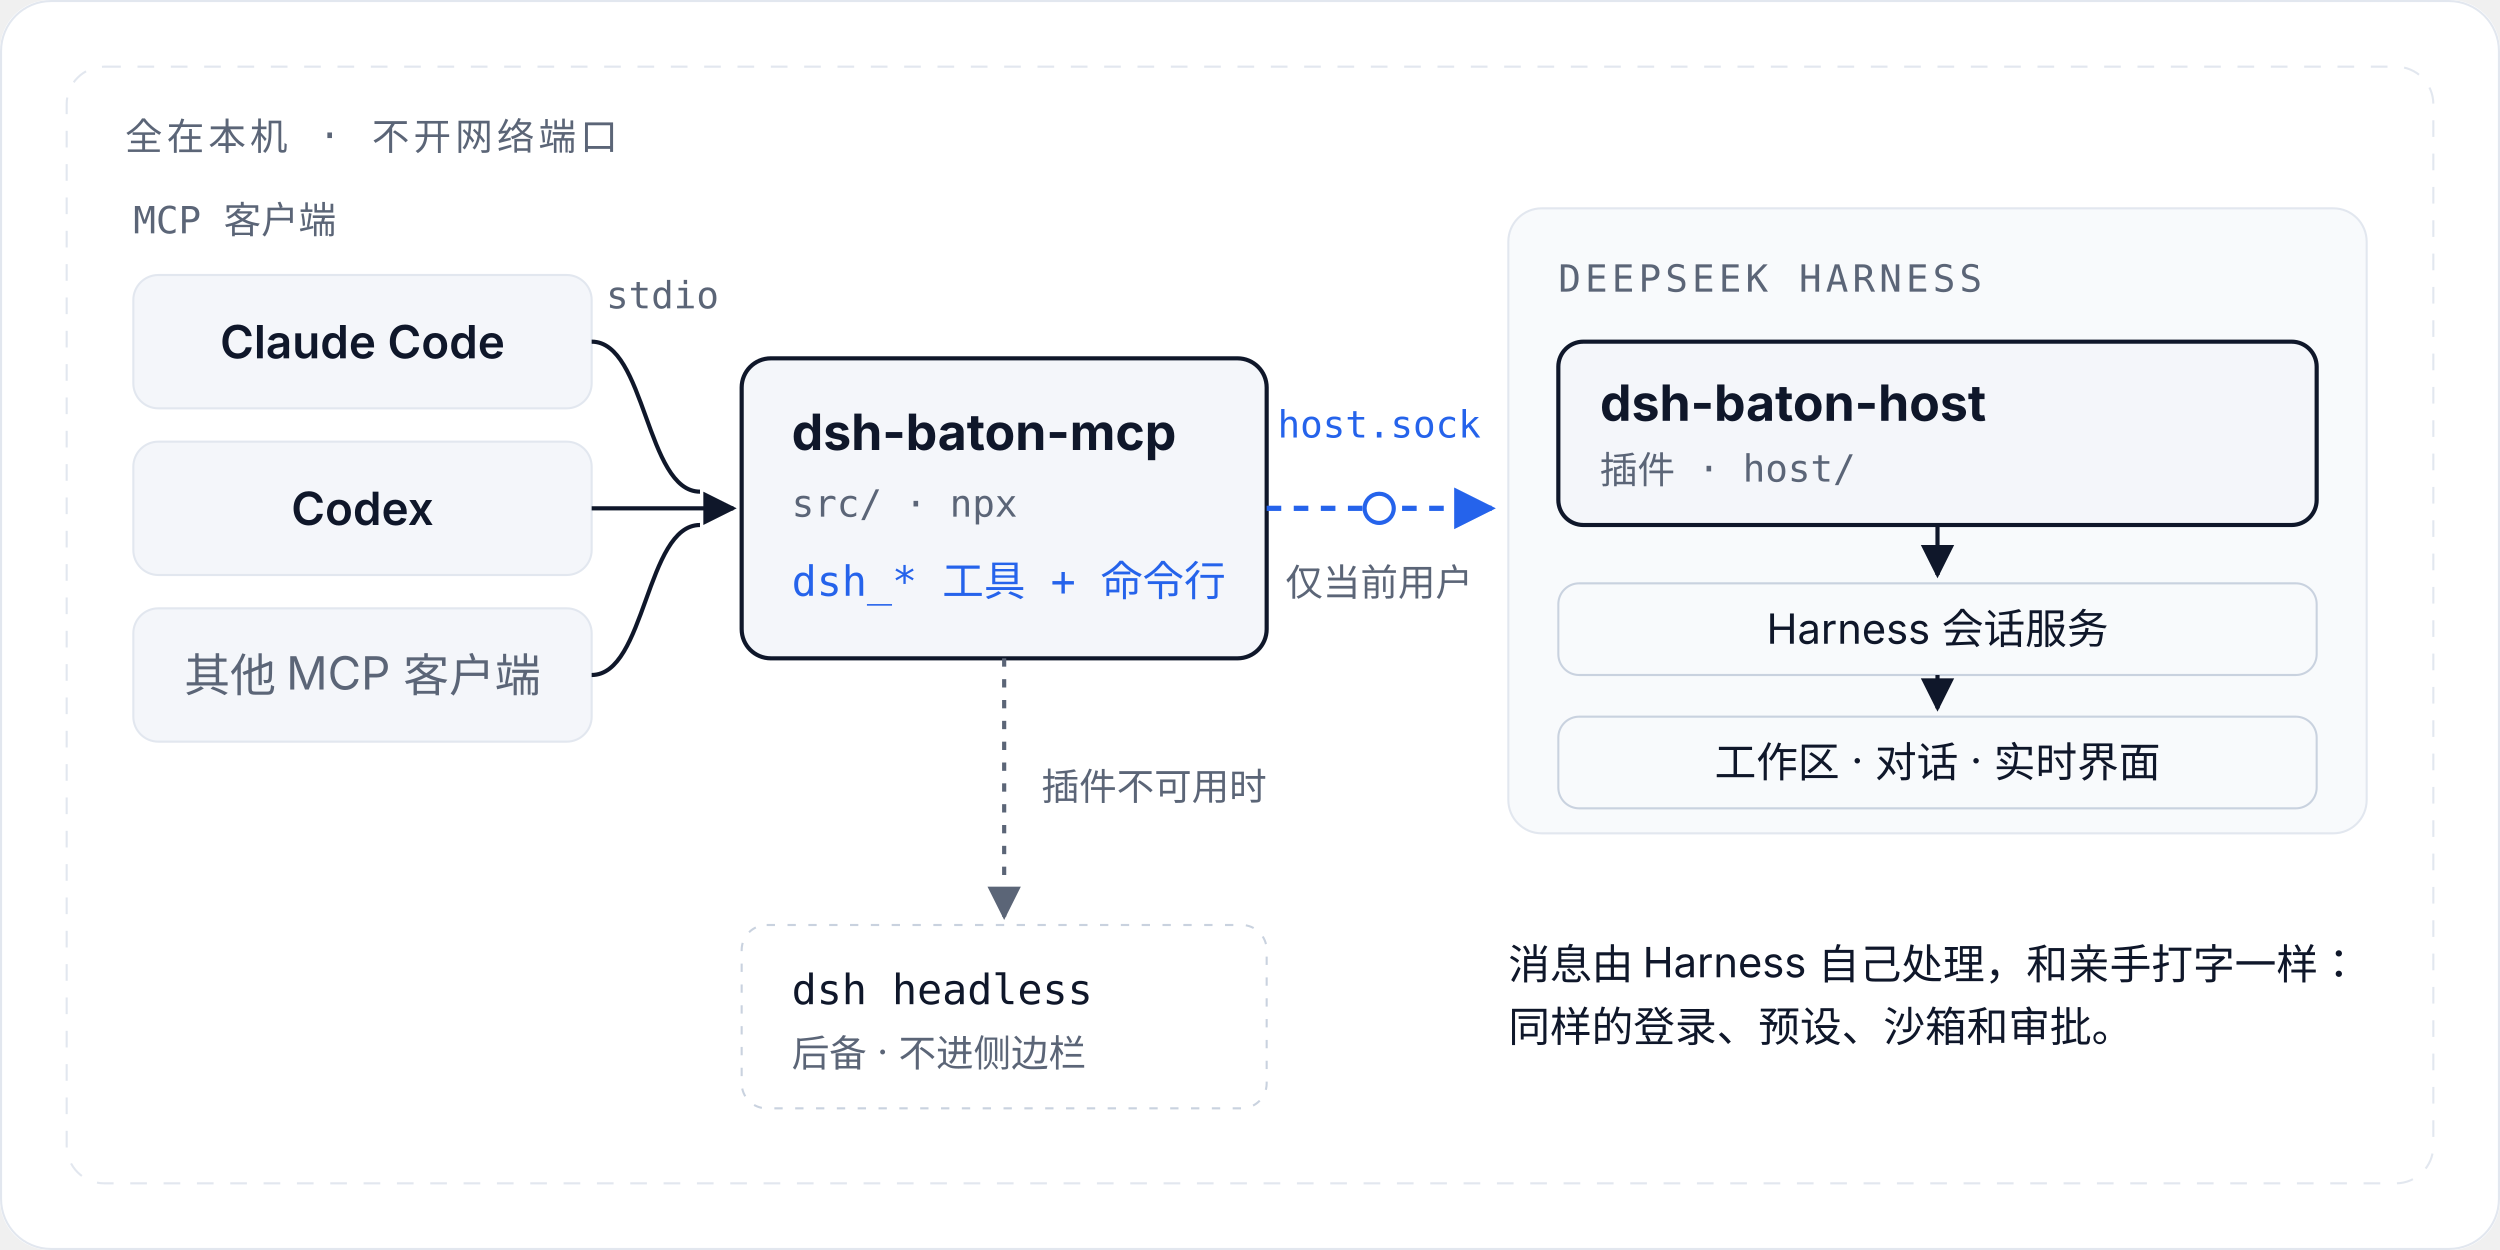
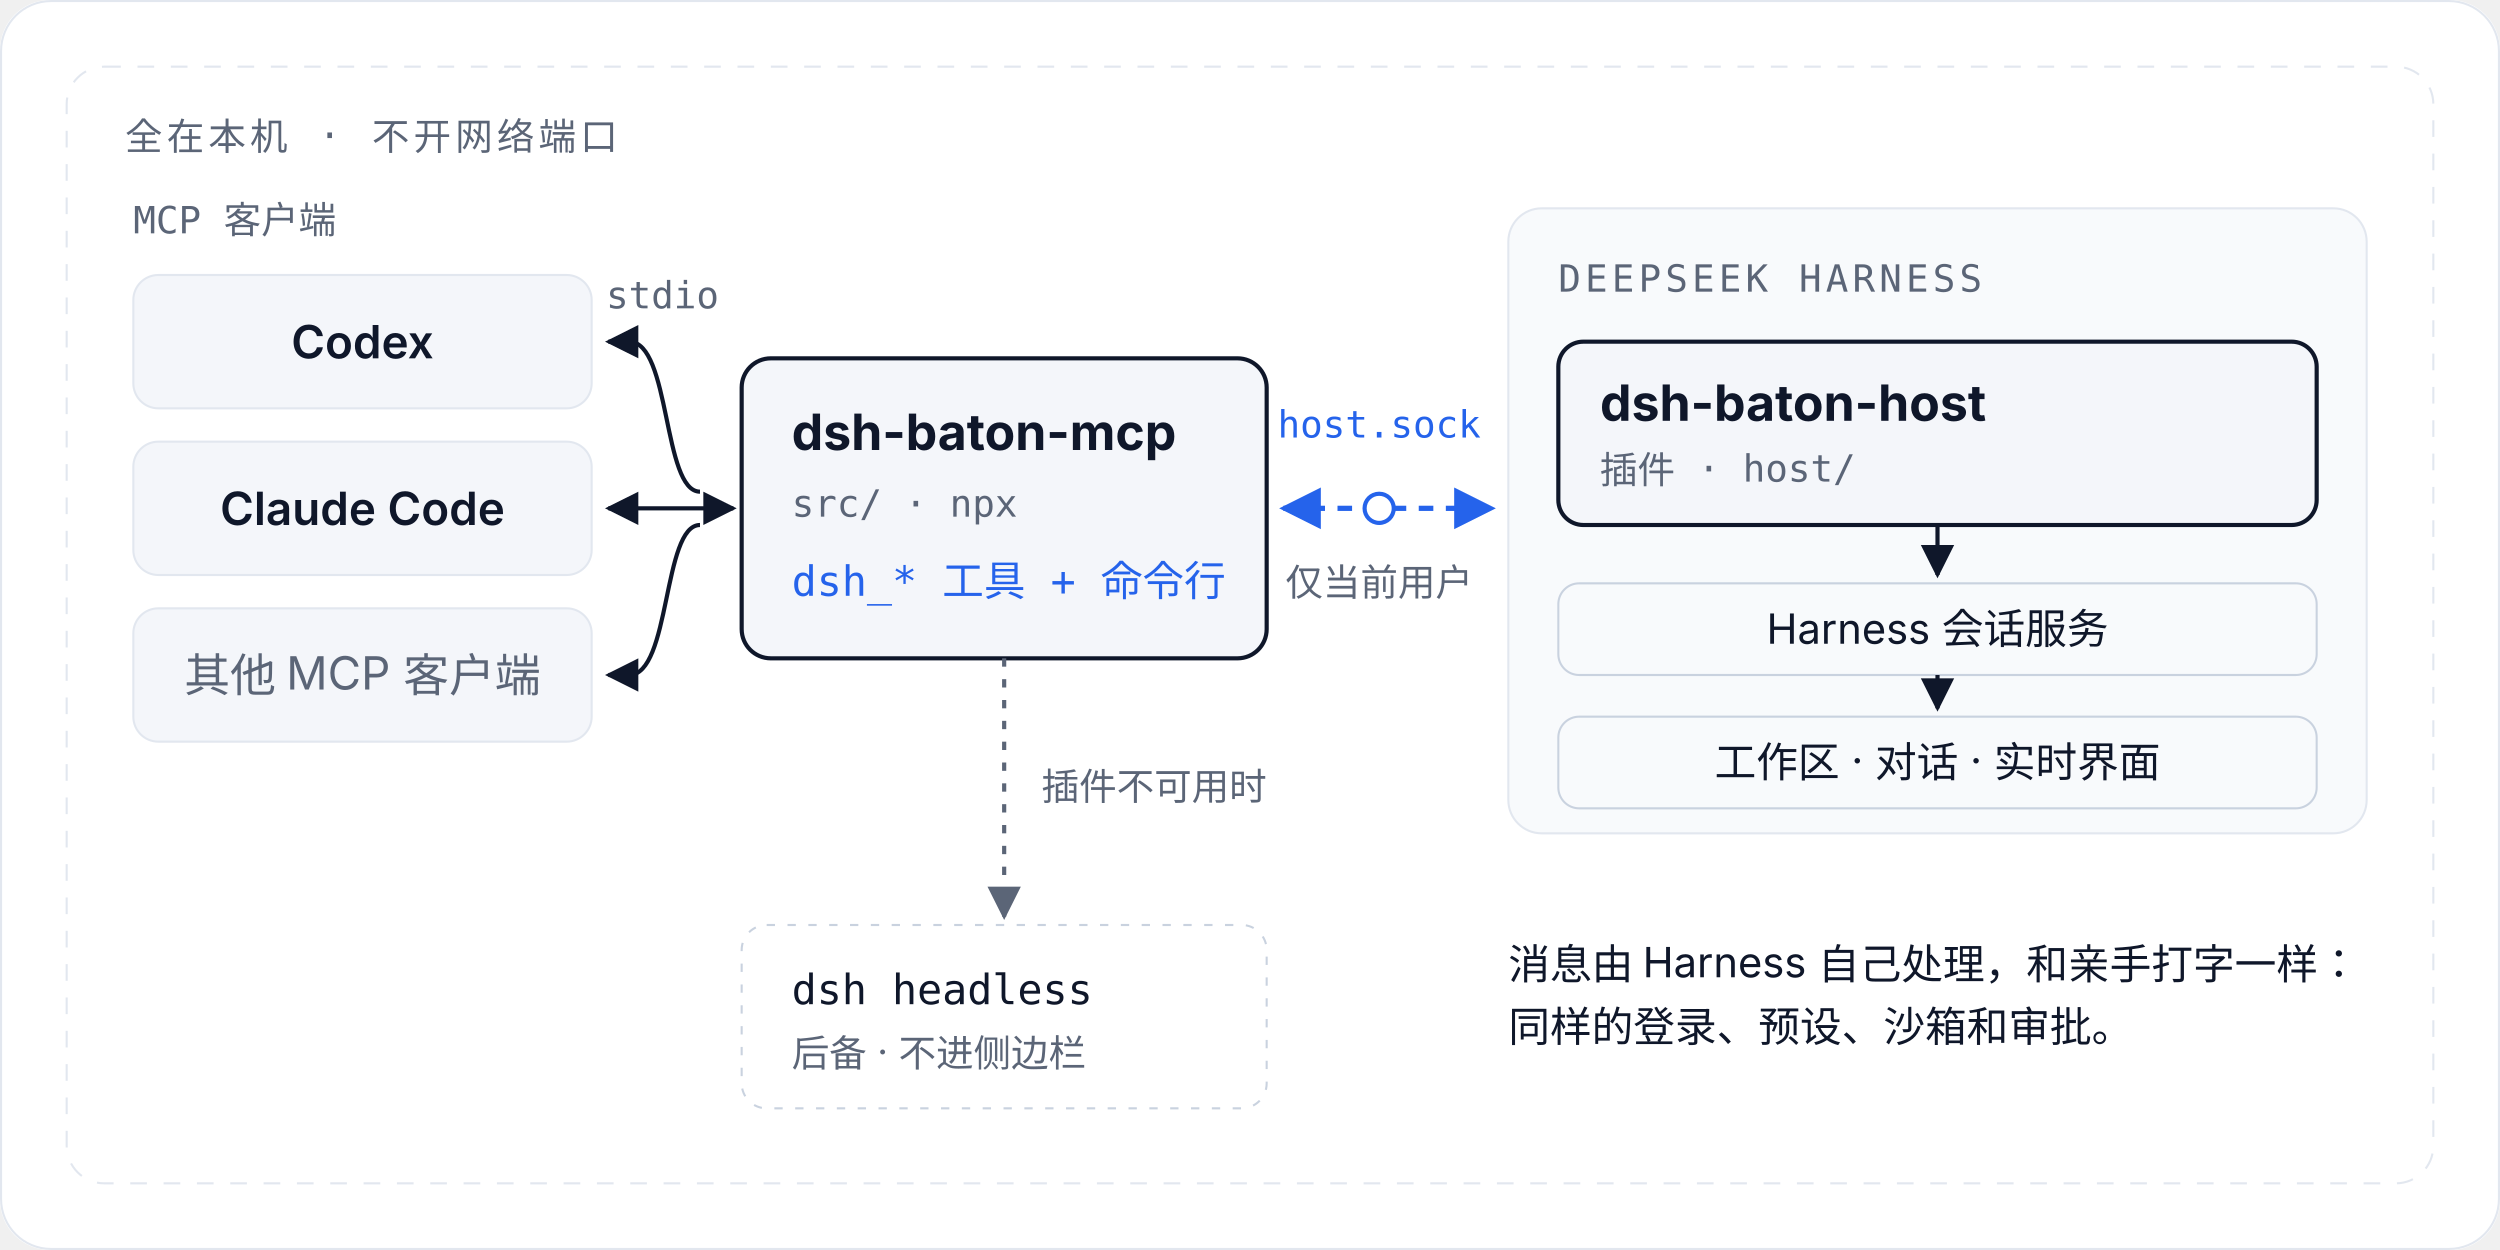
<svg xmlns="http://www.w3.org/2000/svg" width="1200" height="600" viewBox="0 0 1200 600" role="img" aria-labelledby="title desc">
  <style>
    .sans { font-family: "Microsoft YaHei", "PingFang SC", -apple-system, BlinkMacSystemFont, "Segoe UI", "PingFang SC", "Microsoft YaHei", sans-serif; }
    .mono { font-family: ui-monospace, SFMono-Regular, Menlo, Consolas, "Microsoft YaHei", "PingFang SC", monospace; }
  </style>
  <defs>
-     <marker id="arrow" viewBox="0 0 10 10" refX="9" refY="5" markerWidth="8" markerHeight="8" orient="auto">
+     <marker id="arrow" viewBox="0 0 10 10" refX="9" refY="5" markerWidth="8" markerHeight="8" orient="auto-start-reverse">
      <path d="M0 0 L10 5 L0 10 z" fill="#0F172A" />
    </marker>
-     <marker id="arrow-accent" viewBox="0 0 10 10" refX="9" refY="5" markerWidth="8" markerHeight="8" orient="auto">
+     <marker id="arrow-accent" viewBox="0 0 10 10" refX="9" refY="5" markerWidth="8" markerHeight="8" orient="auto-start-reverse">
      <path d="M0 0 L10 5 L0 10 z" fill="#2563EB" />
    </marker>
    <marker id="arrow-muted" viewBox="0 0 10 10" refX="9" refY="5" markerWidth="8" markerHeight="8" orient="auto">
      <path d="M0 0 L10 5 L0 10 z" fill="#5B6577" />
    </marker>
  </defs>
  <rect width="1200" height="600" rx="24" fill="#FFFFFF" />
  <rect x="0.5" y="0.5" width="1199" height="599" rx="24" fill="none" stroke="#E2E7EF" />
  <rect x="32" y="32" width="1136" height="536" rx="18" fill="none" stroke="#E2E7EF" stroke-dasharray="8 8" />
  <text x="60" y="72" class="mono" font-size="18" letter-spacing="2" fill="#5B6577">全在本机 · 不开网络端口</text>
  <g id="clients" transform="translate(64 112)">
    <text x="0" y="0" class="mono" font-size="18" fill="#5B6577">MCP 客户端</text>
    <rect x="0" y="20" width="220" height="64" rx="12" fill="#F4F6FA" stroke="#E2E7EF" />
-     <text x="110" y="60" text-anchor="middle" class="sans" font-size="22" font-weight="600" fill="#0F172A">Claude Code</text>
+     <text x="110" y="60" text-anchor="middle" class="sans" font-size="22" font-weight="600" fill="#0F172A">Codex</text>
    <rect x="0" y="100" width="220" height="64" rx="12" fill="#F4F6FA" stroke="#E2E7EF" />
-     <text x="110" y="140" text-anchor="middle" class="sans" font-size="22" font-weight="600" fill="#0F172A">Codex</text>
+     <text x="110" y="140" text-anchor="middle" class="sans" font-size="22" font-weight="600" fill="#0F172A">Claude Code</text>
    <rect x="0" y="180" width="220" height="64" rx="12" fill="#F4F6FA" stroke="#E2E7EF" />
    <text x="110" y="220" text-anchor="middle" class="sans" font-size="22" fill="#5B6577">其他 MCP 客户端</text>
  </g>
-   <path d="M284 164 C 310 164, 310 236, 336 236" fill="none" stroke="#0F172A" stroke-width="2" />
-   <path d="M284 244 L 336 244" fill="none" stroke="#0F172A" stroke-width="2" />
-   <path d="M284 324 C 310 324, 310 252, 336 252" fill="none" stroke="#0F172A" stroke-width="2" />
+   <path d="M292 164 H 302 C 322 164, 318 236, 336 236" fill="none" stroke="#0F172A" stroke-width="2" marker-start="url(#arrow)" />
+   <path d="M292 244 L 336 244" fill="none" stroke="#0F172A" stroke-width="2" marker-start="url(#arrow)" />
+   <path d="M292 324 H 302 C 322 324, 318 252, 336 252" fill="none" stroke="#0F172A" stroke-width="2" marker-start="url(#arrow)" />
  <path d="M336 244 L 352 244" fill="none" stroke="#0F172A" stroke-width="2" marker-end="url(#arrow)" />
  <text x="318" y="148" text-anchor="middle" class="mono" font-size="18" fill="#5B6577">stdio</text>
  <g id="mcp" transform="translate(356 172)">
    <rect x="0" y="0" width="252" height="144" rx="14" fill="#F4F6FA" stroke="#0F172A" stroke-width="2" />
    <text x="24" y="44" class="sans" font-size="24" font-weight="700" fill="#0F172A">dsh-baton-mcp</text>
    <text x="24" y="76" class="mono" font-size="18" fill="#5B6577">src/ · npx</text>
    <text x="24" y="114" class="mono" font-size="20" fill="#2563EB">dsh_* 工具 + 命令行</text>
  </g>
-   <path d="M608 244 L 716 244" fill="none" stroke="#2563EB" stroke-width="2.5" stroke-dasharray="7 6" marker-end="url(#arrow-accent)" />
+   <path d="M616 244 L 716 244" fill="none" stroke="#2563EB" stroke-width="2.5" stroke-dasharray="7 6" marker-start="url(#arrow-accent)" marker-end="url(#arrow-accent)" />
  <circle cx="662" cy="244" r="7" fill="#FFFFFF" stroke="#2563EB" stroke-width="2" />
  <text x="662" y="210" text-anchor="middle" class="mono" font-size="18" fill="#2563EB">host.sock</text>
  <text x="662" y="286" text-anchor="middle" class="mono" font-size="18" fill="#5B6577">仅当前用户</text>
  <g id="harness" transform="translate(724 100)">
    <rect x="0" y="0" width="412" height="300" rx="16" fill="#F8FAFC" stroke="#E2E7EF" />
    <text x="24" y="40" class="mono" font-size="18" letter-spacing="2" fill="#5B6577">DEEPSEEK HARNESS</text>
    <rect x="24" y="64" width="364" height="88" rx="12" fill="#F4F6FA" stroke="#0F172A" stroke-width="2" />
    <text x="44" y="102" class="sans" font-size="24" font-weight="700" fill="#0F172A">dsh-baton-host</text>
    <text x="44" y="132" class="mono" font-size="18" fill="#5B6577">插件 · host/</text>
    <path d="M206 152 L 206 176" stroke="#0F172A" stroke-width="2" marker-end="url(#arrow)" />
    <rect x="24" y="180" width="364" height="44" rx="10" fill="none" stroke="#C9D2DF" />
    <text x="206" y="209" text-anchor="middle" class="sans" font-size="20" fill="#0F172A">Harness 会话服务</text>
    <path d="M206 224 L 206 240" stroke="#0F172A" stroke-width="2" marker-end="url(#arrow)" />
    <rect x="24" y="244" width="364" height="44" rx="10" fill="none" stroke="#C9D2DF" />
    <text x="206" y="273" text-anchor="middle" class="sans" font-size="20" fill="#0F172A">工作区 · 对话 · 实时界面</text>
  </g>
  <path d="M482 316 L 482 440" fill="none" stroke="#5B6577" stroke-width="2" stroke-dasharray="4 6" marker-end="url(#arrow-muted)" />
  <text x="500" y="384" class="mono" font-size="18" fill="#5B6577">插件不可用时</text>
  <g id="headless" transform="translate(356 444)">
    <rect x="0" y="0" width="252" height="88" rx="12" fill="none" stroke="#C9D2DF" stroke-dasharray="4 6" />
    <text x="24" y="38" class="mono" font-size="20" fill="#0F172A">dsh headless</text>
    <text x="24" y="68" class="sans" font-size="18" fill="#5B6577">后备 · 不进侧边栏</text>
  </g>
  <text x="724" y="470" class="sans" font-size="20" fill="#0F172A">消息由 Harness 自己处理，和亲手打字一样：</text>
  <text x="724" y="500" class="sans" font-size="20" fill="#0F172A">同样的登录、预设、沙箱和审批。</text>
</svg>
